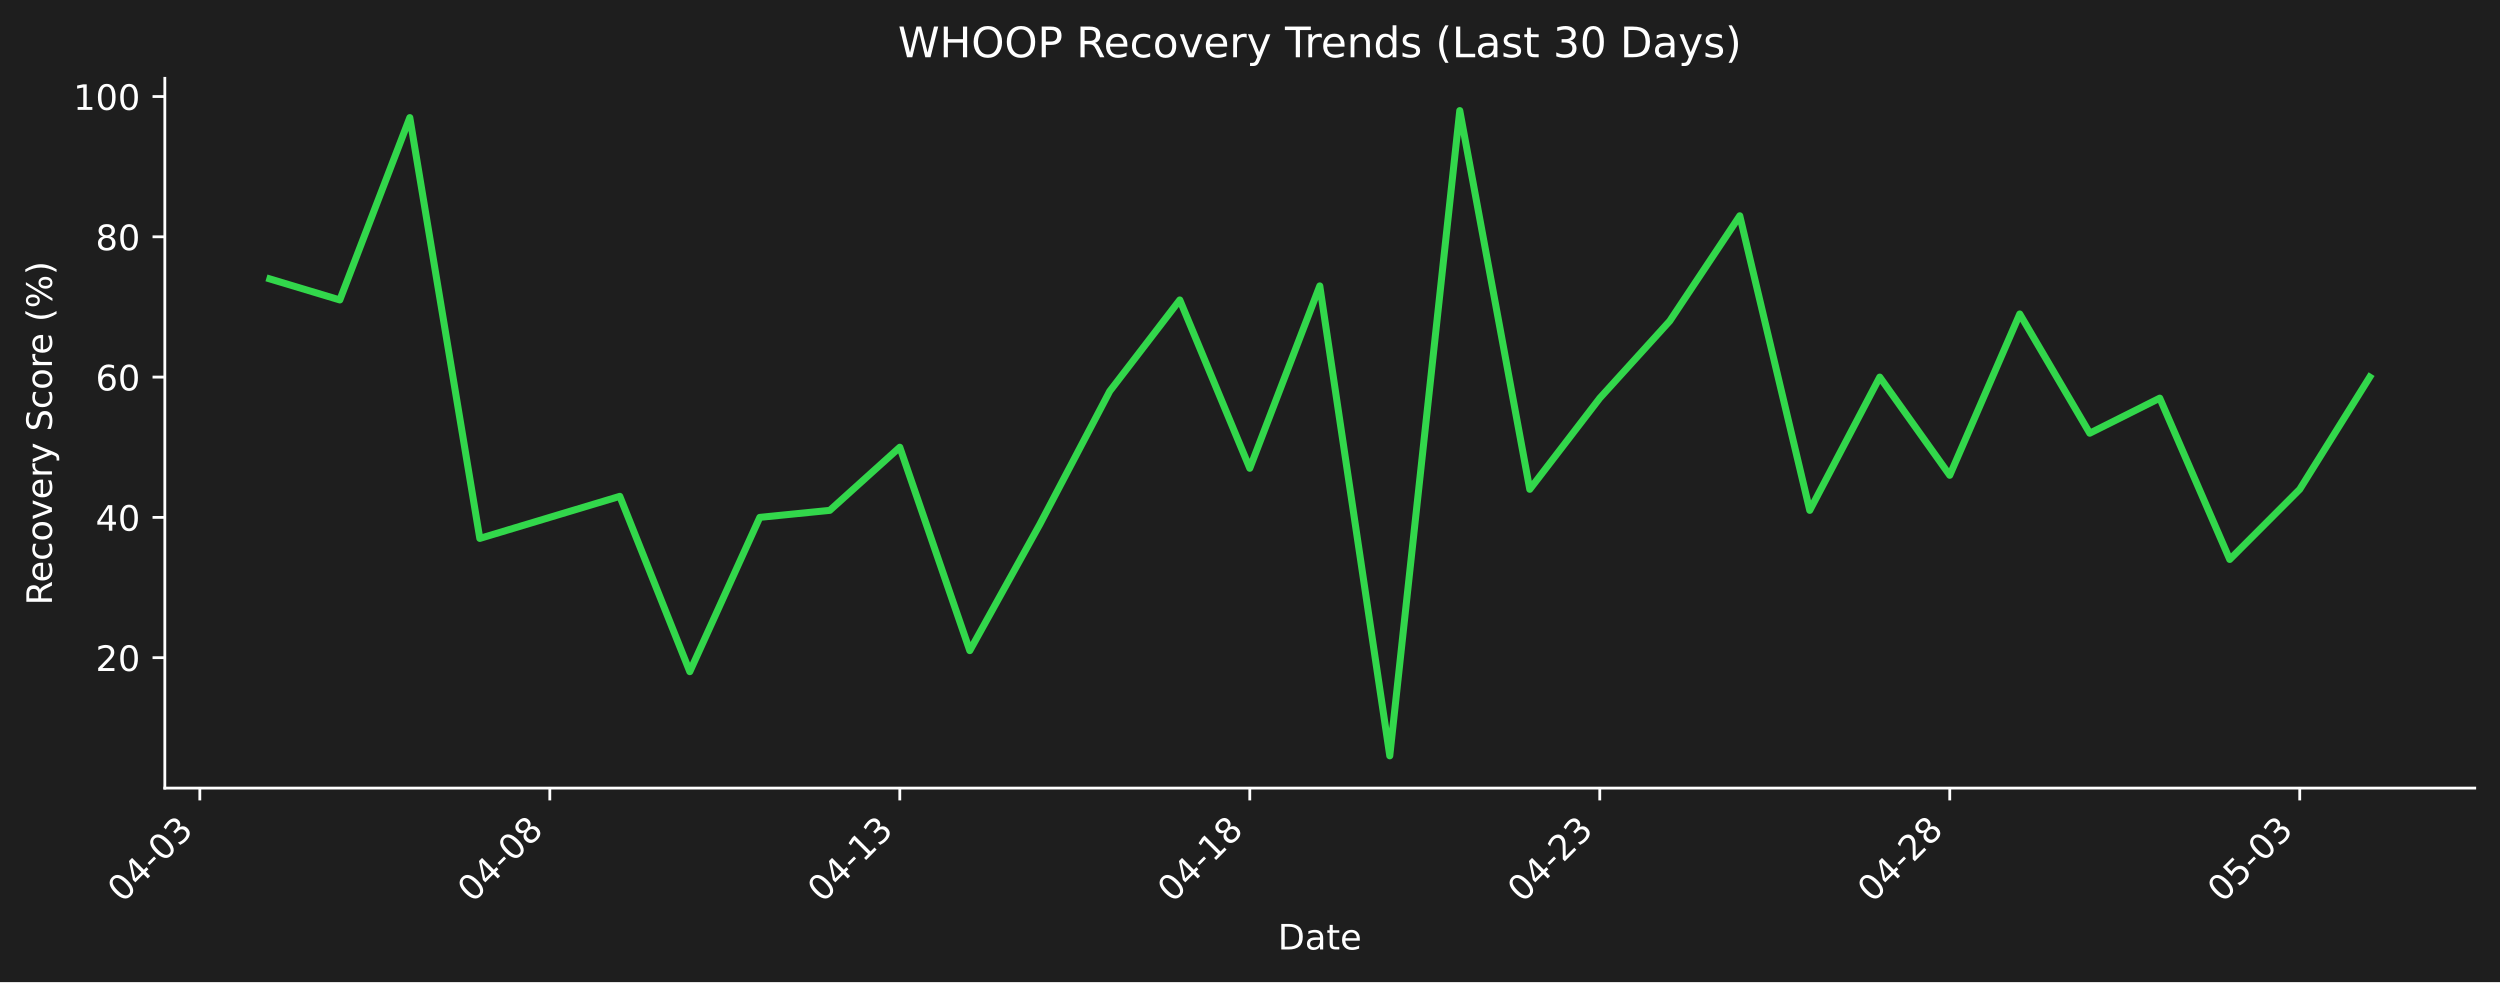
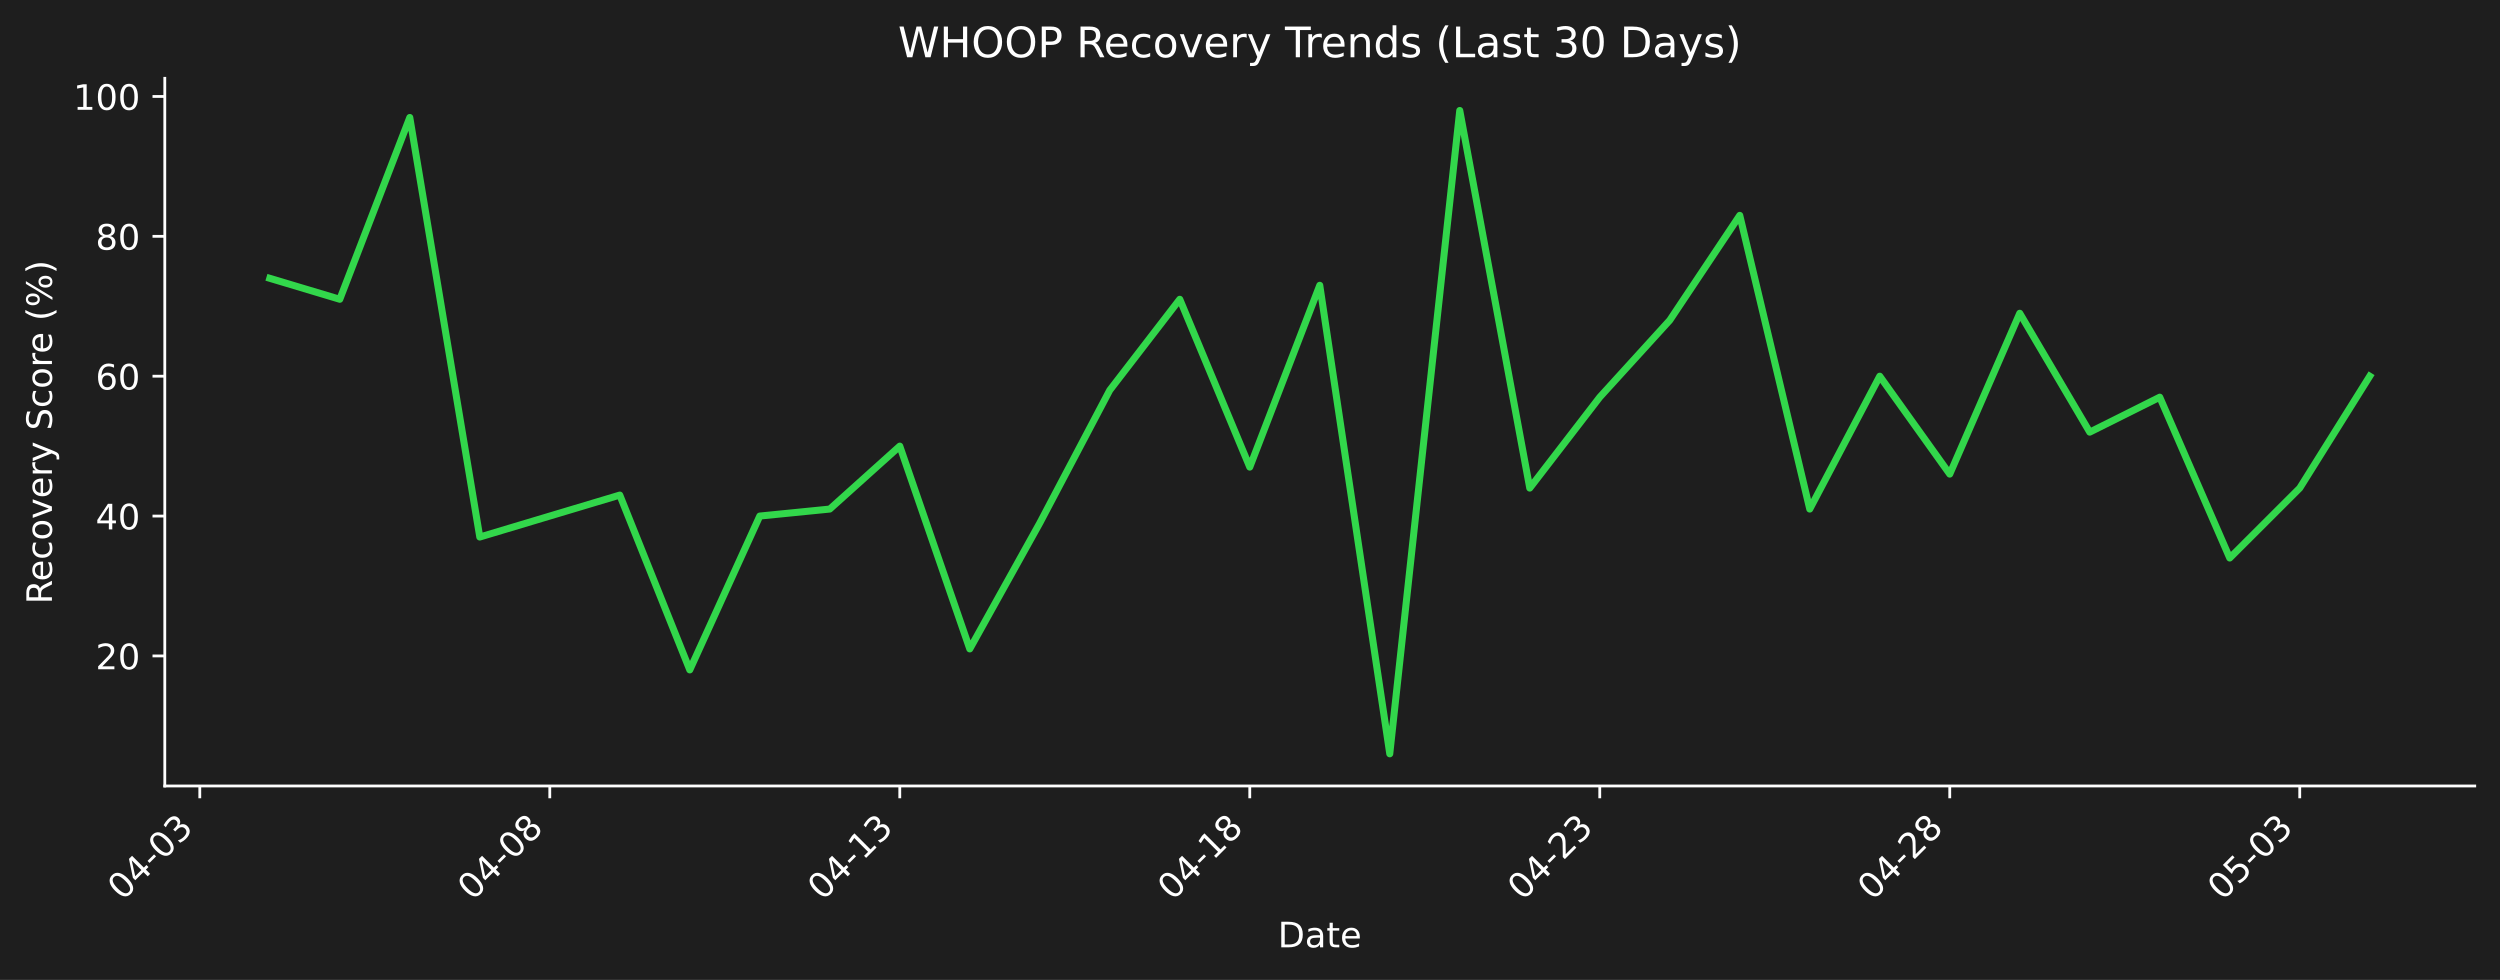
- <svg xmlns="http://www.w3.org/2000/svg" xmlns:xlink="http://www.w3.org/1999/xlink" width="712.361pt" height="279.832pt" viewBox="0 0 712.361 279.832" version="1.1">
+ <svg xmlns="http://www.w3.org/2000/svg" xmlns:xlink="http://www.w3.org/1999/xlink" width="712.496pt" height="279.271pt" viewBox="0 0 712.496 279.271" version="1.1">
  <defs>
    <style type="text/css">*{stroke-linejoin: round; stroke-linecap: butt}</style>
  </defs>
  <g id="figure_1">
    <g id="patch_1">
-       <path d="M 0 279.832  L 712.361 279.832  L 712.361 0  L 0 0  z " style="fill: #1e1e1e" />
+       <path d="M 0 279.271  L 712.496 279.271  L 712.496 0  L 0 0  z " style="fill: #1e1e1e" />
    </g>
    <g id="axes_1">
      <g id="patch_2">
-         <path d="M 46.966 224.563  L 705.161 224.563  L 705.161 22.318  L 46.966 22.318  L 46.966 224.563  z " style="fill: none" />
+         <path d="M 46.966 224.002  L 705.296 224.002  L 705.296 22.318  L 46.966 22.318  L 46.966 224.002  z " style="fill: none" />
      </g>
      <g id="matplotlib.axis_1">
        <g id="xtick_1">
          <g id="line2d_1">
            <defs>
-               <path id="m9da7fa548d" d="M 0 0  L 0 3.5  " style="stroke: #ffffff; stroke-width: 0.8" />
+               <path id="m3166c23cc3" d="M 0 0  L 0 3.5  " style="stroke: #ffffff; stroke-width: 0.8" />
            </defs>
            <g>
-               <use xlink:href="#m9da7fa548d" x="56.938" y="224.563" style="fill: #ffffff; stroke: #ffffff; stroke-width: 0.8" />
+               <use xlink:href="#m3166c23cc3" x="56.94" y="224.002" style="fill: #ffffff; stroke: #ffffff; stroke-width: 0.8" />
            </g>
          </g>
          <g id="text_1">
-             <g style="fill: #ffffff" transform="translate(34.92074 257.483) rotate(-45) scale(0.1 -0.1)">
+             <g style="fill: #ffffff" transform="translate(34.92278 256.9221) rotate(-45) scale(0.1 -0.1)">
              <defs>
                <path id="DejaVuSans-30" d="M 2034 4250  Q 1547 4250 1301 3770  Q 1056 3291 1056 2328  Q 1056 1369 1301 889  Q 1547 409 2034 409  Q 2525 409 2770 889  Q 3016 1369 3016 2328  Q 3016 3291 2770 3770  Q 2525 4250 2034 4250  z M 2034 4750  Q 2819 4750 3233 4129  Q 3647 3509 3647 2328  Q 3647 1150 3233 529  Q 2819 -91 2034 -91  Q 1250 -91 836 529  Q 422 1150 422 2328  Q 422 3509 836 4129  Q 1250 4750 2034 4750  z " transform="scale(0.015625)" />
                <path id="DejaVuSans-34" d="M 2419 4116  L 825 1625  L 2419 1625  L 2419 4116  z M 2253 4666  L 3047 4666  L 3047 1625  L 3713 1625  L 3713 1100  L 3047 1100  L 3047 0  L 2419 0  L 2419 1100  L 313 1100  L 313 1709  L 2253 4666  z " transform="scale(0.015625)" />
                <path id="DejaVuSans-2d" d="M 313 2009  L 1997 2009  L 1997 1497  L 313 1497  L 313 2009  z " transform="scale(0.015625)" />
                <path id="DejaVuSans-33" d="M 2597 2516  Q 3050 2419 3304 2112  Q 3559 1806 3559 1356  Q 3559 666 3084 287  Q 2609 -91 1734 -91  Q 1441 -91 1130 -33  Q 819 25 488 141  L 488 750  Q 750 597 1062 519  Q 1375 441 1716 441  Q 2309 441 2620 675  Q 2931 909 2931 1356  Q 2931 1769 2642 2001  Q 2353 2234 1838 2234  L 1294 2234  L 1294 2753  L 1863 2753  Q 2328 2753 2575 2939  Q 2822 3125 2822 3475  Q 2822 3834 2567 4026  Q 2313 4219 1838 4219  Q 1578 4219 1281 4162  Q 984 4106 628 3988  L 628 4550  Q 988 4650 1302 4700  Q 1616 4750 1894 4750  Q 2613 4750 3031 4423  Q 3450 4097 3450 3541  Q 3450 3153 3228 2886  Q 3006 2619 2597 2516  z " transform="scale(0.015625)" />
              </defs>
              <use xlink:href="#DejaVuSans-30" />
              <use xlink:href="#DejaVuSans-34" transform="translate(63.62305 0)" />
              <use xlink:href="#DejaVuSans-2d" transform="translate(127.2461 0)" />
              <use xlink:href="#DejaVuSans-30" transform="translate(163.3301 0)" />
              <use xlink:href="#DejaVuSans-33" transform="translate(226.9531 0)" />
            </g>
          </g>
        </g>
        <g id="xtick_2">
          <g id="line2d_2">
            <g>
-               <use xlink:href="#m9da7fa548d" x="156.665" y="224.563" style="fill: #ffffff; stroke: #ffffff; stroke-width: 0.8" />
+               <use xlink:href="#m3166c23cc3" x="156.687" y="224.002" style="fill: #ffffff; stroke: #ffffff; stroke-width: 0.8" />
            </g>
          </g>
          <g id="text_2">
-             <g style="fill: #ffffff" transform="translate(134.6473 257.483) rotate(-45) scale(0.1 -0.1)">
+             <g style="fill: #ffffff" transform="translate(134.6698 256.9221) rotate(-45) scale(0.1 -0.1)">
              <defs>
                <path id="DejaVuSans-38" d="M 2034 2216  Q 1584 2216 1326 1975  Q 1069 1734 1069 1313  Q 1069 891 1326 650  Q 1584 409 2034 409  Q 2484 409 2743 651  Q 3003 894 3003 1313  Q 3003 1734 2745 1975  Q 2488 2216 2034 2216  z M 1403 2484  Q 997 2584 770 2862  Q 544 3141 544 3541  Q 544 4100 942 4425  Q 1341 4750 2034 4750  Q 2731 4750 3128 4425  Q 3525 4100 3525 3541  Q 3525 3141 3298 2862  Q 3072 2584 2669 2484  Q 3125 2378 3379 2068  Q 3634 1759 3634 1313  Q 3634 634 3220 271  Q 2806 -91 2034 -91  Q 1263 -91 848 271  Q 434 634 434 1313  Q 434 1759 690 2068  Q 947 2378 1403 2484  z M 1172 3481  Q 1172 3119 1398 2916  Q 1625 2713 2034 2713  Q 2441 2713 2670 2916  Q 2900 3119 2900 3481  Q 2900 3844 2670 4047  Q 2441 4250 2034 4250  Q 1625 4250 1398 4047  Q 1172 3844 1172 3481  z " transform="scale(0.015625)" />
              </defs>
              <use xlink:href="#DejaVuSans-30" />
              <use xlink:href="#DejaVuSans-34" transform="translate(63.62305 0)" />
              <use xlink:href="#DejaVuSans-2d" transform="translate(127.2461 0)" />
              <use xlink:href="#DejaVuSans-30" transform="translate(163.3301 0)" />
              <use xlink:href="#DejaVuSans-38" transform="translate(226.9531 0)" />
            </g>
          </g>
        </g>
        <g id="xtick_3">
          <g id="line2d_3">
            <g>
-               <use xlink:href="#m9da7fa548d" x="256.391" y="224.563" style="fill: #ffffff; stroke: #ffffff; stroke-width: 0.8" />
+               <use xlink:href="#m3166c23cc3" x="256.434" y="224.002" style="fill: #ffffff; stroke: #ffffff; stroke-width: 0.8" />
            </g>
          </g>
          <g id="text_3">
-             <g style="fill: #ffffff" transform="translate(234.3738 257.483) rotate(-45) scale(0.1 -0.1)">
+             <g style="fill: #ffffff" transform="translate(234.4167 256.9221) rotate(-45) scale(0.1 -0.1)">
              <defs>
                <path id="DejaVuSans-31" d="M 794 531  L 1825 531  L 1825 4091  L 703 3866  L 703 4441  L 1819 4666  L 2450 4666  L 2450 531  L 3481 531  L 3481 0  L 794 0  L 794 531  z " transform="scale(0.015625)" />
              </defs>
              <use xlink:href="#DejaVuSans-30" />
              <use xlink:href="#DejaVuSans-34" transform="translate(63.62305 0)" />
              <use xlink:href="#DejaVuSans-2d" transform="translate(127.2461 0)" />
              <use xlink:href="#DejaVuSans-31" transform="translate(163.3301 0)" />
              <use xlink:href="#DejaVuSans-33" transform="translate(226.9531 0)" />
            </g>
          </g>
        </g>
        <g id="xtick_4">
          <g id="line2d_4">
            <g>
-               <use xlink:href="#m9da7fa548d" x="356.118" y="224.563" style="fill: #ffffff; stroke: #ffffff; stroke-width: 0.8" />
+               <use xlink:href="#m3166c23cc3" x="356.181" y="224.002" style="fill: #ffffff; stroke: #ffffff; stroke-width: 0.8" />
            </g>
          </g>
          <g id="text_4">
-             <g style="fill: #ffffff" transform="translate(334.1003 257.483) rotate(-45) scale(0.1 -0.1)">
+             <g style="fill: #ffffff" transform="translate(334.1637 256.9221) rotate(-45) scale(0.1 -0.1)">
              <use xlink:href="#DejaVuSans-30" />
              <use xlink:href="#DejaVuSans-34" transform="translate(63.62305 0)" />
              <use xlink:href="#DejaVuSans-2d" transform="translate(127.2461 0)" />
              <use xlink:href="#DejaVuSans-31" transform="translate(163.3301 0)" />
              <use xlink:href="#DejaVuSans-38" transform="translate(226.9531 0)" />
            </g>
          </g>
        </g>
        <g id="xtick_5">
          <g id="line2d_5">
            <g>
-               <use xlink:href="#m9da7fa548d" x="455.844" y="224.563" style="fill: #ffffff; stroke: #ffffff; stroke-width: 0.8" />
+               <use xlink:href="#m3166c23cc3" x="455.928" y="224.002" style="fill: #ffffff; stroke: #ffffff; stroke-width: 0.8" />
            </g>
          </g>
          <g id="text_5">
-             <g style="fill: #ffffff" transform="translate(433.8268 257.483) rotate(-45) scale(0.1 -0.1)">
+             <g style="fill: #ffffff" transform="translate(433.9107 256.9221) rotate(-45) scale(0.1 -0.1)">
              <defs>
                <path id="DejaVuSans-32" d="M 1228 531  L 3431 531  L 3431 0  L 469 0  L 469 531  Q 828 903 1448 1529  Q 2069 2156 2228 2338  Q 2531 2678 2651 2914  Q 2772 3150 2772 3378  Q 2772 3750 2511 3984  Q 2250 4219 1831 4219  Q 1534 4219 1204 4116  Q 875 4013 500 3803  L 500 4441  Q 881 4594 1212 4672  Q 1544 4750 1819 4750  Q 2544 4750 2975 4387  Q 3406 4025 3406 3419  Q 3406 3131 3298 2873  Q 3191 2616 2906 2266  Q 2828 2175 2409 1742  Q 1991 1309 1228 531  z " transform="scale(0.015625)" />
              </defs>
              <use xlink:href="#DejaVuSans-30" />
              <use xlink:href="#DejaVuSans-34" transform="translate(63.62305 0)" />
              <use xlink:href="#DejaVuSans-2d" transform="translate(127.2461 0)" />
              <use xlink:href="#DejaVuSans-32" transform="translate(163.3301 0)" />
              <use xlink:href="#DejaVuSans-33" transform="translate(226.9531 0)" />
            </g>
          </g>
        </g>
        <g id="xtick_6">
          <g id="line2d_6">
            <g>
-               <use xlink:href="#m9da7fa548d" x="555.571" y="224.563" style="fill: #ffffff; stroke: #ffffff; stroke-width: 0.8" />
+               <use xlink:href="#m3166c23cc3" x="555.675" y="224.002" style="fill: #ffffff; stroke: #ffffff; stroke-width: 0.8" />
            </g>
          </g>
          <g id="text_6">
-             <g style="fill: #ffffff" transform="translate(533.5533 257.483) rotate(-45) scale(0.1 -0.1)">
+             <g style="fill: #ffffff" transform="translate(533.6576 256.9221) rotate(-45) scale(0.1 -0.1)">
              <use xlink:href="#DejaVuSans-30" />
              <use xlink:href="#DejaVuSans-34" transform="translate(63.62305 0)" />
              <use xlink:href="#DejaVuSans-2d" transform="translate(127.2461 0)" />
              <use xlink:href="#DejaVuSans-32" transform="translate(163.3301 0)" />
              <use xlink:href="#DejaVuSans-38" transform="translate(226.9531 0)" />
            </g>
          </g>
        </g>
        <g id="xtick_7">
          <g id="line2d_7">
            <g>
-               <use xlink:href="#m9da7fa548d" x="655.297" y="224.563" style="fill: #ffffff; stroke: #ffffff; stroke-width: 0.8" />
+               <use xlink:href="#m3166c23cc3" x="655.422" y="224.002" style="fill: #ffffff; stroke: #ffffff; stroke-width: 0.8" />
            </g>
          </g>
          <g id="text_7">
-             <g style="fill: #ffffff" transform="translate(633.2798 257.483) rotate(-45) scale(0.1 -0.1)">
+             <g style="fill: #ffffff" transform="translate(633.4046 256.9221) rotate(-45) scale(0.1 -0.1)">
              <defs>
                <path id="DejaVuSans-35" d="M 691 4666  L 3169 4666  L 3169 4134  L 1269 4134  L 1269 2991  Q 1406 3038 1543 3061  Q 1681 3084 1819 3084  Q 2600 3084 3056 2656  Q 3513 2228 3513 1497  Q 3513 744 3044 326  Q 2575 -91 1722 -91  Q 1428 -91 1123 -41  Q 819 9 494 109  L 494 744  Q 775 591 1075 516  Q 1375 441 1709 441  Q 2250 441 2565 725  Q 2881 1009 2881 1497  Q 2881 1984 2565 2268  Q 2250 2553 1709 2553  Q 1456 2553 1204 2497  Q 953 2441 691 2322  L 691 4666  z " transform="scale(0.015625)" />
              </defs>
              <use xlink:href="#DejaVuSans-30" />
              <use xlink:href="#DejaVuSans-35" transform="translate(63.62305 0)" />
              <use xlink:href="#DejaVuSans-2d" transform="translate(127.2461 0)" />
              <use xlink:href="#DejaVuSans-30" transform="translate(163.3301 0)" />
              <use xlink:href="#DejaVuSans-33" transform="translate(226.9531 0)" />
            </g>
          </g>
        </g>
        <g id="text_8">
-           <g style="fill: #ffffff" transform="translate(364.1123 270.552) scale(0.1 -0.1)">
+           <g style="fill: #ffffff" transform="translate(364.1798 269.9911) scale(0.1 -0.1)">
            <defs>
              <path id="DejaVuSans-44" d="M 1259 4147  L 1259 519  L 2022 519  Q 2988 519 3436 956  Q 3884 1394 3884 2338  Q 3884 3275 3436 3711  Q 2988 4147 2022 4147  L 1259 4147  z M 628 4666  L 1925 4666  Q 3281 4666 3915 4102  Q 4550 3538 4550 2338  Q 4550 1131 3912 565  Q 3275 0 1925 0  L 628 0  L 628 4666  z " transform="scale(0.015625)" />
              <path id="DejaVuSans-61" d="M 2194 1759  Q 1497 1759 1228 1600  Q 959 1441 959 1056  Q 959 750 1161 570  Q 1363 391 1709 391  Q 2188 391 2477 730  Q 2766 1069 2766 1631  L 2766 1759  L 2194 1759  z M 3341 1997  L 3341 0  L 2766 0  L 2766 531  Q 2569 213 2275 61  Q 1981 -91 1556 -91  Q 1019 -91 701 211  Q 384 513 384 1019  Q 384 1609 779 1909  Q 1175 2209 1959 2209  L 2766 2209  L 2766 2266  Q 2766 2663 2505 2880  Q 2244 3097 1772 3097  Q 1472 3097 1187 3025  Q 903 2953 641 2809  L 641 3341  Q 956 3463 1253 3523  Q 1550 3584 1831 3584  Q 2591 3584 2966 3190  Q 3341 2797 3341 1997  z " transform="scale(0.015625)" />
              <path id="DejaVuSans-74" d="M 1172 4494  L 1172 3500  L 2356 3500  L 2356 3053  L 1172 3053  L 1172 1153  Q 1172 725 1289 603  Q 1406 481 1766 481  L 2356 481  L 2356 0  L 1766 0  Q 1100 0 847 248  Q 594 497 594 1153  L 594 3053  L 172 3053  L 172 3500  L 594 3500  L 594 4494  L 1172 4494  z " transform="scale(0.015625)" />
              <path id="DejaVuSans-65" d="M 3597 1894  L 3597 1613  L 953 1613  Q 991 1019 1311 708  Q 1631 397 2203 397  Q 2534 397 2845 478  Q 3156 559 3463 722  L 3463 178  Q 3153 47 2828 -22  Q 2503 -91 2169 -91  Q 1331 -91 842 396  Q 353 884 353 1716  Q 353 2575 817 3079  Q 1281 3584 2069 3584  Q 2775 3584 3186 3129  Q 3597 2675 3597 1894  z M 3022 2063  Q 3016 2534 2758 2815  Q 2500 3097 2075 3097  Q 1594 3097 1305 2825  Q 1016 2553 972 2059  L 3022 2063  z " transform="scale(0.015625)" />
            </defs>
            <use xlink:href="#DejaVuSans-44" />
            <use xlink:href="#DejaVuSans-61" transform="translate(77.00195 0)" />
            <use xlink:href="#DejaVuSans-74" transform="translate(138.2812 0)" />
            <use xlink:href="#DejaVuSans-65" transform="translate(177.4902 0)" />
          </g>
        </g>
      </g>
      <g id="matplotlib.axis_2">
        <g id="ytick_1">
          <g id="line2d_8">
            <defs>
-               <path id="mdac13024d3" d="M 0 0  L -3.5 0  " style="stroke: #ffffff; stroke-width: 0.8" />
+               <path id="m810e5442a4" d="M 0 0  L -3.5 0  " style="stroke: #ffffff; stroke-width: 0.8" />
            </defs>
            <g>
-               <use xlink:href="#mdac13024d3" x="46.966" y="187.392" style="fill: #ffffff; stroke: #ffffff; stroke-width: 0.8" />
+               <use xlink:href="#m810e5442a4" x="46.966" y="186.934" style="fill: #ffffff; stroke: #ffffff; stroke-width: 0.8" />
            </g>
          </g>
          <g id="text_9">
-             <g style="fill: #ffffff" transform="translate(27.24063 191.1908) scale(0.1 -0.1)">
+             <g style="fill: #ffffff" transform="translate(27.24063 190.733) scale(0.1 -0.1)">
              <use xlink:href="#DejaVuSans-32" />
              <use xlink:href="#DejaVuSans-30" transform="translate(63.62305 0)" />
            </g>
          </g>
        </g>
        <g id="ytick_2">
          <g id="line2d_9">
            <g>
-               <use xlink:href="#mdac13024d3" x="46.966" y="147.422" style="fill: #ffffff; stroke: #ffffff; stroke-width: 0.8" />
+               <use xlink:href="#m810e5442a4" x="46.966" y="147.075" style="fill: #ffffff; stroke: #ffffff; stroke-width: 0.8" />
            </g>
          </g>
          <g id="text_10">
-             <g style="fill: #ffffff" transform="translate(27.24063 151.2214) scale(0.1 -0.1)">
+             <g style="fill: #ffffff" transform="translate(27.24063 150.8745) scale(0.1 -0.1)">
              <use xlink:href="#DejaVuSans-34" />
              <use xlink:href="#DejaVuSans-30" transform="translate(63.62305 0)" />
            </g>
          </g>
        </g>
        <g id="ytick_3">
          <g id="line2d_10">
            <g>
-               <use xlink:href="#mdac13024d3" x="46.966" y="107.453" style="fill: #ffffff; stroke: #ffffff; stroke-width: 0.8" />
+               <use xlink:href="#m810e5442a4" x="46.966" y="107.217" style="fill: #ffffff; stroke: #ffffff; stroke-width: 0.8" />
            </g>
          </g>
          <g id="text_11">
-             <g style="fill: #ffffff" transform="translate(27.24063 111.2521) scale(0.1 -0.1)">
+             <g style="fill: #ffffff" transform="translate(27.24063 111.016) scale(0.1 -0.1)">
              <defs>
                <path id="DejaVuSans-36" d="M 2113 2584  Q 1688 2584 1439 2293  Q 1191 2003 1191 1497  Q 1191 994 1439 701  Q 1688 409 2113 409  Q 2538 409 2786 701  Q 3034 994 3034 1497  Q 3034 2003 2786 2293  Q 2538 2584 2113 2584  z M 3366 4563  L 3366 3988  Q 3128 4100 2886 4159  Q 2644 4219 2406 4219  Q 1781 4219 1451 3797  Q 1122 3375 1075 2522  Q 1259 2794 1537 2939  Q 1816 3084 2150 3084  Q 2853 3084 3261 2657  Q 3669 2231 3669 1497  Q 3669 778 3244 343  Q 2819 -91 2113 -91  Q 1303 -91 875 529  Q 447 1150 447 2328  Q 447 3434 972 4092  Q 1497 4750 2381 4750  Q 2619 4750 2861 4703  Q 3103 4656 3366 4563  z " transform="scale(0.015625)" />
              </defs>
              <use xlink:href="#DejaVuSans-36" />
              <use xlink:href="#DejaVuSans-30" transform="translate(63.62305 0)" />
            </g>
          </g>
        </g>
        <g id="ytick_4">
          <g id="line2d_11">
            <g>
-               <use xlink:href="#mdac13024d3" x="46.966" y="67.483" style="fill: #ffffff; stroke: #ffffff; stroke-width: 0.8" />
+               <use xlink:href="#m810e5442a4" x="46.966" y="67.358" style="fill: #ffffff; stroke: #ffffff; stroke-width: 0.8" />
            </g>
          </g>
          <g id="text_12">
-             <g style="fill: #ffffff" transform="translate(27.24063 71.28272) scale(0.1 -0.1)">
+             <g style="fill: #ffffff" transform="translate(27.24063 71.15746) scale(0.1 -0.1)">
              <use xlink:href="#DejaVuSans-38" />
              <use xlink:href="#DejaVuSans-30" transform="translate(63.62305 0)" />
            </g>
          </g>
        </g>
        <g id="ytick_5">
          <g id="line2d_12">
            <g>
-               <use xlink:href="#mdac13024d3" x="46.966" y="27.514" style="fill: #ffffff; stroke: #ffffff; stroke-width: 0.8" />
+               <use xlink:href="#m810e5442a4" x="46.966" y="27.5" style="fill: #ffffff; stroke: #ffffff; stroke-width: 0.8" />
            </g>
          </g>
          <g id="text_13">
-             <g style="fill: #ffffff" transform="translate(20.87813 31.31336) scale(0.1 -0.1)">
+             <g style="fill: #ffffff" transform="translate(20.87813 31.29895) scale(0.1 -0.1)">
              <use xlink:href="#DejaVuSans-31" />
              <use xlink:href="#DejaVuSans-30" transform="translate(63.62305 0)" />
              <use xlink:href="#DejaVuSans-30" transform="translate(127.2461 0)" />
            </g>
          </g>
        </g>
        <g id="text_14">
-           <g style="fill: #ffffff" transform="translate(14.79844 172.4586) rotate(-90) scale(0.1 -0.1)">
+           <g style="fill: #ffffff" transform="translate(14.79844 172.1781) rotate(-90) scale(0.1 -0.1)">
            <defs>
              <path id="DejaVuSans-52" d="M 2841 2188  Q 3044 2119 3236 1894  Q 3428 1669 3622 1275  L 4263 0  L 3584 0  L 2988 1197  Q 2756 1666 2539 1819  Q 2322 1972 1947 1972  L 1259 1972  L 1259 0  L 628 0  L 628 4666  L 2053 4666  Q 2853 4666 3247 4331  Q 3641 3997 3641 3322  Q 3641 2881 3436 2590  Q 3231 2300 2841 2188  z M 1259 4147  L 1259 2491  L 2053 2491  Q 2509 2491 2742 2702  Q 2975 2913 2975 3322  Q 2975 3731 2742 3939  Q 2509 4147 2053 4147  L 1259 4147  z " transform="scale(0.015625)" />
              <path id="DejaVuSans-63" d="M 3122 3366  L 3122 2828  Q 2878 2963 2633 3030  Q 2388 3097 2138 3097  Q 1578 3097 1268 2742  Q 959 2388 959 1747  Q 959 1106 1268 751  Q 1578 397 2138 397  Q 2388 397 2633 464  Q 2878 531 3122 666  L 3122 134  Q 2881 22 2623 -34  Q 2366 -91 2075 -91  Q 1284 -91 818 406  Q 353 903 353 1747  Q 353 2603 823 3093  Q 1294 3584 2113 3584  Q 2378 3584 2631 3529  Q 2884 3475 3122 3366  z " transform="scale(0.015625)" />
              <path id="DejaVuSans-6f" d="M 1959 3097  Q 1497 3097 1228 2736  Q 959 2375 959 1747  Q 959 1119 1226 758  Q 1494 397 1959 397  Q 2419 397 2687 759  Q 2956 1122 2956 1747  Q 2956 2369 2687 2733  Q 2419 3097 1959 3097  z M 1959 3584  Q 2709 3584 3137 3096  Q 3566 2609 3566 1747  Q 3566 888 3137 398  Q 2709 -91 1959 -91  Q 1206 -91 779 398  Q 353 888 353 1747  Q 353 2609 779 3096  Q 1206 3584 1959 3584  z " transform="scale(0.015625)" />
              <path id="DejaVuSans-76" d="M 191 3500  L 800 3500  L 1894 563  L 2988 3500  L 3597 3500  L 2284 0  L 1503 0  L 191 3500  z " transform="scale(0.015625)" />
              <path id="DejaVuSans-72" d="M 2631 2963  Q 2534 3019 2420 3045  Q 2306 3072 2169 3072  Q 1681 3072 1420 2755  Q 1159 2438 1159 1844  L 1159 0  L 581 0  L 581 3500  L 1159 3500  L 1159 2956  Q 1341 3275 1631 3429  Q 1922 3584 2338 3584  Q 2397 3584 2469 3576  Q 2541 3569 2628 3553  L 2631 2963  z " transform="scale(0.015625)" />
              <path id="DejaVuSans-79" d="M 2059 -325  Q 1816 -950 1584 -1140  Q 1353 -1331 966 -1331  L 506 -1331  L 506 -850  L 844 -850  Q 1081 -850 1212 -737  Q 1344 -625 1503 -206  L 1606 56  L 191 3500  L 800 3500  L 1894 763  L 2988 3500  L 3597 3500  L 2059 -325  z " transform="scale(0.015625)" />
              <path id="DejaVuSans-20" transform="scale(0.015625)" />
              <path id="DejaVuSans-53" d="M 3425 4513  L 3425 3897  Q 3066 4069 2747 4153  Q 2428 4238 2131 4238  Q 1616 4238 1336 4038  Q 1056 3838 1056 3469  Q 1056 3159 1242 3001  Q 1428 2844 1947 2747  L 2328 2669  Q 3034 2534 3370 2195  Q 3706 1856 3706 1288  Q 3706 609 3251 259  Q 2797 -91 1919 -91  Q 1588 -91 1214 -16  Q 841 59 441 206  L 441 856  Q 825 641 1194 531  Q 1563 422 1919 422  Q 2459 422 2753 634  Q 3047 847 3047 1241  Q 3047 1584 2836 1778  Q 2625 1972 2144 2069  L 1759 2144  Q 1053 2284 737 2584  Q 422 2884 422 3419  Q 422 4038 858 4394  Q 1294 4750 2059 4750  Q 2388 4750 2728 4690  Q 3069 4631 3425 4513  z " transform="scale(0.015625)" />
              <path id="DejaVuSans-28" d="M 1984 4856  Q 1566 4138 1362 3434  Q 1159 2731 1159 2009  Q 1159 1288 1364 580  Q 1569 -128 1984 -844  L 1484 -844  Q 1016 -109 783 600  Q 550 1309 550 2009  Q 550 2706 781 3412  Q 1013 4119 1484 4856  L 1984 4856  z " transform="scale(0.015625)" />
              <path id="DejaVuSans-25" d="M 4653 2053  Q 4381 2053 4226 1822  Q 4072 1591 4072 1178  Q 4072 772 4226 539  Q 4381 306 4653 306  Q 4919 306 5073 539  Q 5228 772 5228 1178  Q 5228 1588 5073 1820  Q 4919 2053 4653 2053  z M 4653 2450  Q 5147 2450 5437 2106  Q 5728 1763 5728 1178  Q 5728 594 5436 251  Q 5144 -91 4653 -91  Q 4153 -91 3862 251  Q 3572 594 3572 1178  Q 3572 1766 3864 2108  Q 4156 2450 4653 2450  z M 1428 4353  Q 1159 4353 1004 4120  Q 850 3888 850 3481  Q 850 3069 1003 2837  Q 1156 2606 1428 2606  Q 1700 2606 1854 2837  Q 2009 3069 2009 3481  Q 2009 3884 1853 4118  Q 1697 4353 1428 4353  z M 4250 4750  L 4750 4750  L 1831 -91  L 1331 -91  L 4250 4750  z M 1428 4750  Q 1922 4750 2215 4408  Q 2509 4066 2509 3481  Q 2509 2891 2217 2550  Q 1925 2209 1428 2209  Q 931 2209 642 2551  Q 353 2894 353 3481  Q 353 4063 643 4406  Q 934 4750 1428 4750  z " transform="scale(0.015625)" />
              <path id="DejaVuSans-29" d="M 513 4856  L 1013 4856  Q 1481 4119 1714 3412  Q 1947 2706 1947 2009  Q 1947 1309 1714 600  Q 1481 -109 1013 -844  L 513 -844  Q 928 -128 1133 580  Q 1338 1288 1338 2009  Q 1338 2731 1133 3434  Q 928 4138 513 4856  z " transform="scale(0.015625)" />
            </defs>
            <use xlink:href="#DejaVuSans-52" />
            <use xlink:href="#DejaVuSans-65" transform="translate(64.98242 0)" />
            <use xlink:href="#DejaVuSans-63" transform="translate(126.5059 0)" />
            <use xlink:href="#DejaVuSans-6f" transform="translate(181.4863 0)" />
            <use xlink:href="#DejaVuSans-76" transform="translate(242.668 0)" />
            <use xlink:href="#DejaVuSans-65" transform="translate(301.8477 0)" />
            <use xlink:href="#DejaVuSans-72" transform="translate(363.3711 0)" />
            <use xlink:href="#DejaVuSans-79" transform="translate(404.4844 0)" />
            <use xlink:href="#DejaVuSans-20" transform="translate(463.6641 0)" />
            <use xlink:href="#DejaVuSans-53" transform="translate(495.4512 0)" />
            <use xlink:href="#DejaVuSans-63" transform="translate(558.9277 0)" />
            <use xlink:href="#DejaVuSans-6f" transform="translate(613.9082 0)" />
            <use xlink:href="#DejaVuSans-72" transform="translate(675.0898 0)" />
            <use xlink:href="#DejaVuSans-65" transform="translate(713.9531 0)" />
            <use xlink:href="#DejaVuSans-20" transform="translate(775.4766 0)" />
            <use xlink:href="#DejaVuSans-28" transform="translate(807.2637 0)" />
            <use xlink:href="#DejaVuSans-25" transform="translate(846.2773 0)" />
            <use xlink:href="#DejaVuSans-29" transform="translate(941.2969 0)" />
          </g>
        </g>
      </g>
      <g id="line2d_13">
-         <path d="M 76.884 79.474  L 96.829 85.47  L 116.774 33.51  L 136.719 153.418  L 156.665 147.422  L 176.61 141.427  L 196.555 191.389  L 216.501 147.422  L 236.446 145.424  L 256.391 127.438  L 276.337 185.393  L 296.282 149.421  L 316.227 111.45  L 336.173 85.47  L 356.118 133.433  L 376.063 81.473  L 396.008 215.37  L 415.954 31.511  L 435.899 139.428  L 455.844 113.448  L 475.79 91.465  L 495.735 61.488  L 515.68 145.424  L 535.626 107.453  L 555.571 135.431  L 575.516 89.467  L 595.461 123.441  L 615.407 113.448  L 635.352 159.413  L 655.297 139.428  L 675.243 107.453  " clip-path="url(#pf61c1ae38f)" style="fill: none; stroke: #32d74b; stroke-width: 2; stroke-linecap: square" />
+         <path d="M 76.89 79.316  L 96.839 85.295  L 116.789 33.479  L 136.738 153.054  L 156.687 147.075  L 176.637 141.096  L 196.586 190.92  L 216.535 147.075  L 236.485 145.082  L 256.434 127.146  L 276.384 184.941  L 296.333 149.068  L 316.282 111.203  L 336.232 85.295  L 356.181 133.125  L 376.131 81.309  L 396.08 214.835  L 416.029 31.486  L 435.979 139.104  L 455.928 113.196  L 475.878 91.273  L 495.827 61.379  L 515.776 145.082  L 535.726 107.217  L 555.675 135.118  L 575.625 89.28  L 595.574 123.16  L 615.523 113.196  L 635.473 159.033  L 655.422 139.104  L 675.372 107.217  " clip-path="url(#p592000a3c1)" style="fill: none; stroke: #32d74b; stroke-width: 2; stroke-linecap: square" />
      </g>
      <g id="patch_3">
-         <path d="M 46.966 224.563  L 46.966 22.318  " style="fill: none; stroke: #ffffff; stroke-width: 0.8; stroke-linejoin: miter; stroke-linecap: square" />
+         <path d="M 46.966 224.002  L 46.966 22.318  " style="fill: none; stroke: #ffffff; stroke-width: 0.8; stroke-linejoin: miter; stroke-linecap: square" />
      </g>
      <g id="patch_4">
-         <path d="M 46.966 224.563  L 705.161 224.563  " style="fill: none; stroke: #ffffff; stroke-width: 0.8; stroke-linejoin: miter; stroke-linecap: square" />
+         <path d="M 46.966 224.002  L 705.296 224.002  " style="fill: none; stroke: #ffffff; stroke-width: 0.8; stroke-linejoin: miter; stroke-linecap: square" />
      </g>
      <g id="text_15">
-         <g style="fill: #ffffff" transform="translate(255.8691 16.31812) scale(0.12 -0.12)">
+         <g style="fill: #ffffff" transform="translate(255.9366 16.31812) scale(0.12 -0.12)">
          <defs>
            <path id="DejaVuSans-57" d="M 213 4666  L 850 4666  L 1831 722  L 2809 4666  L 3519 4666  L 4500 722  L 5478 4666  L 6119 4666  L 4947 0  L 4153 0  L 3169 4050  L 2175 0  L 1381 0  L 213 4666  z " transform="scale(0.015625)" />
            <path id="DejaVuSans-48" d="M 628 4666  L 1259 4666  L 1259 2753  L 3553 2753  L 3553 4666  L 4184 4666  L 4184 0  L 3553 0  L 3553 2222  L 1259 2222  L 1259 0  L 628 0  L 628 4666  z " transform="scale(0.015625)" />
            <path id="DejaVuSans-4f" d="M 2522 4238  Q 1834 4238 1429 3725  Q 1025 3213 1025 2328  Q 1025 1447 1429 934  Q 1834 422 2522 422  Q 3209 422 3611 934  Q 4013 1447 4013 2328  Q 4013 3213 3611 3725  Q 3209 4238 2522 4238  z M 2522 4750  Q 3503 4750 4090 4092  Q 4678 3434 4678 2328  Q 4678 1225 4090 567  Q 3503 -91 2522 -91  Q 1538 -91 948 565  Q 359 1222 359 2328  Q 359 3434 948 4092  Q 1538 4750 2522 4750  z " transform="scale(0.015625)" />
            <path id="DejaVuSans-50" d="M 1259 4147  L 1259 2394  L 2053 2394  Q 2494 2394 2734 2622  Q 2975 2850 2975 3272  Q 2975 3691 2734 3919  Q 2494 4147 2053 4147  L 1259 4147  z M 628 4666  L 2053 4666  Q 2838 4666 3239 4311  Q 3641 3956 3641 3272  Q 3641 2581 3239 2228  Q 2838 1875 2053 1875  L 1259 1875  L 1259 0  L 628 0  L 628 4666  z " transform="scale(0.015625)" />
            <path id="DejaVuSans-54" d="M -19 4666  L 3928 4666  L 3928 4134  L 2272 4134  L 2272 0  L 1638 0  L 1638 4134  L -19 4134  L -19 4666  z " transform="scale(0.015625)" />
            <path id="DejaVuSans-6e" d="M 3513 2113  L 3513 0  L 2938 0  L 2938 2094  Q 2938 2591 2744 2837  Q 2550 3084 2163 3084  Q 1697 3084 1428 2787  Q 1159 2491 1159 1978  L 1159 0  L 581 0  L 581 3500  L 1159 3500  L 1159 2956  Q 1366 3272 1645 3428  Q 1925 3584 2291 3584  Q 2894 3584 3203 3211  Q 3513 2838 3513 2113  z " transform="scale(0.015625)" />
            <path id="DejaVuSans-64" d="M 2906 2969  L 2906 4863  L 3481 4863  L 3481 0  L 2906 0  L 2906 525  Q 2725 213 2448 61  Q 2172 -91 1784 -91  Q 1150 -91 751 415  Q 353 922 353 1747  Q 353 2572 751 3078  Q 1150 3584 1784 3584  Q 2172 3584 2448 3432  Q 2725 3281 2906 2969  z M 947 1747  Q 947 1113 1208 752  Q 1469 391 1925 391  Q 2381 391 2643 752  Q 2906 1113 2906 1747  Q 2906 2381 2643 2742  Q 2381 3103 1925 3103  Q 1469 3103 1208 2742  Q 947 2381 947 1747  z " transform="scale(0.015625)" />
            <path id="DejaVuSans-73" d="M 2834 3397  L 2834 2853  Q 2591 2978 2328 3040  Q 2066 3103 1784 3103  Q 1356 3103 1142 2972  Q 928 2841 928 2578  Q 928 2378 1081 2264  Q 1234 2150 1697 2047  L 1894 2003  Q 2506 1872 2764 1633  Q 3022 1394 3022 966  Q 3022 478 2636 193  Q 2250 -91 1575 -91  Q 1294 -91 989 -36  Q 684 19 347 128  L 347 722  Q 666 556 975 473  Q 1284 391 1588 391  Q 1994 391 2212 530  Q 2431 669 2431 922  Q 2431 1156 2273 1281  Q 2116 1406 1581 1522  L 1381 1569  Q 847 1681 609 1914  Q 372 2147 372 2553  Q 372 3047 722 3315  Q 1072 3584 1716 3584  Q 2034 3584 2315 3537  Q 2597 3491 2834 3397  z " transform="scale(0.015625)" />
            <path id="DejaVuSans-4c" d="M 628 4666  L 1259 4666  L 1259 531  L 3531 531  L 3531 0  L 628 0  L 628 4666  z " transform="scale(0.015625)" />
          </defs>
          <use xlink:href="#DejaVuSans-57" />
          <use xlink:href="#DejaVuSans-48" transform="translate(98.87695 0)" />
          <use xlink:href="#DejaVuSans-4f" transform="translate(174.0723 0)" />
          <use xlink:href="#DejaVuSans-4f" transform="translate(252.7832 0)" />
          <use xlink:href="#DejaVuSans-50" transform="translate(331.4941 0)" />
          <use xlink:href="#DejaVuSans-20" transform="translate(391.7969 0)" />
          <use xlink:href="#DejaVuSans-52" transform="translate(423.584 0)" />
          <use xlink:href="#DejaVuSans-65" transform="translate(488.5664 0)" />
          <use xlink:href="#DejaVuSans-63" transform="translate(550.0898 0)" />
          <use xlink:href="#DejaVuSans-6f" transform="translate(605.0703 0)" />
          <use xlink:href="#DejaVuSans-76" transform="translate(666.252 0)" />
          <use xlink:href="#DejaVuSans-65" transform="translate(725.4316 0)" />
          <use xlink:href="#DejaVuSans-72" transform="translate(786.9551 0)" />
          <use xlink:href="#DejaVuSans-79" transform="translate(828.0684 0)" />
          <use xlink:href="#DejaVuSans-20" transform="translate(887.248 0)" />
          <use xlink:href="#DejaVuSans-54" transform="translate(919.0352 0)" />
          <use xlink:href="#DejaVuSans-72" transform="translate(965.3691 0)" />
          <use xlink:href="#DejaVuSans-65" transform="translate(1004.232 0)" />
          <use xlink:href="#DejaVuSans-6e" transform="translate(1065.756 0)" />
          <use xlink:href="#DejaVuSans-64" transform="translate(1129.135 0)" />
          <use xlink:href="#DejaVuSans-73" transform="translate(1192.611 0)" />
          <use xlink:href="#DejaVuSans-20" transform="translate(1244.711 0)" />
          <use xlink:href="#DejaVuSans-28" transform="translate(1276.498 0)" />
          <use xlink:href="#DejaVuSans-4c" transform="translate(1315.512 0)" />
          <use xlink:href="#DejaVuSans-61" transform="translate(1371.225 0)" />
          <use xlink:href="#DejaVuSans-73" transform="translate(1432.504 0)" />
          <use xlink:href="#DejaVuSans-74" transform="translate(1484.604 0)" />
          <use xlink:href="#DejaVuSans-20" transform="translate(1523.812 0)" />
          <use xlink:href="#DejaVuSans-33" transform="translate(1555.6 0)" />
          <use xlink:href="#DejaVuSans-30" transform="translate(1619.223 0)" />
          <use xlink:href="#DejaVuSans-20" transform="translate(1682.846 0)" />
          <use xlink:href="#DejaVuSans-44" transform="translate(1714.633 0)" />
          <use xlink:href="#DejaVuSans-61" transform="translate(1791.635 0)" />
          <use xlink:href="#DejaVuSans-79" transform="translate(1852.914 0)" />
          <use xlink:href="#DejaVuSans-73" transform="translate(1912.094 0)" />
          <use xlink:href="#DejaVuSans-29" transform="translate(1964.193 0)" />
        </g>
      </g>
    </g>
  </g>
  <defs>
-     <clipPath id="pf61c1ae38f">
-       <rect x="46.966" y="22.318" width="658.195" height="202.245" />
+     <clipPath id="p592000a3c1">
+       <rect x="46.966" y="22.318" width="658.33" height="201.684" />
    </clipPath>
  </defs>
</svg>
